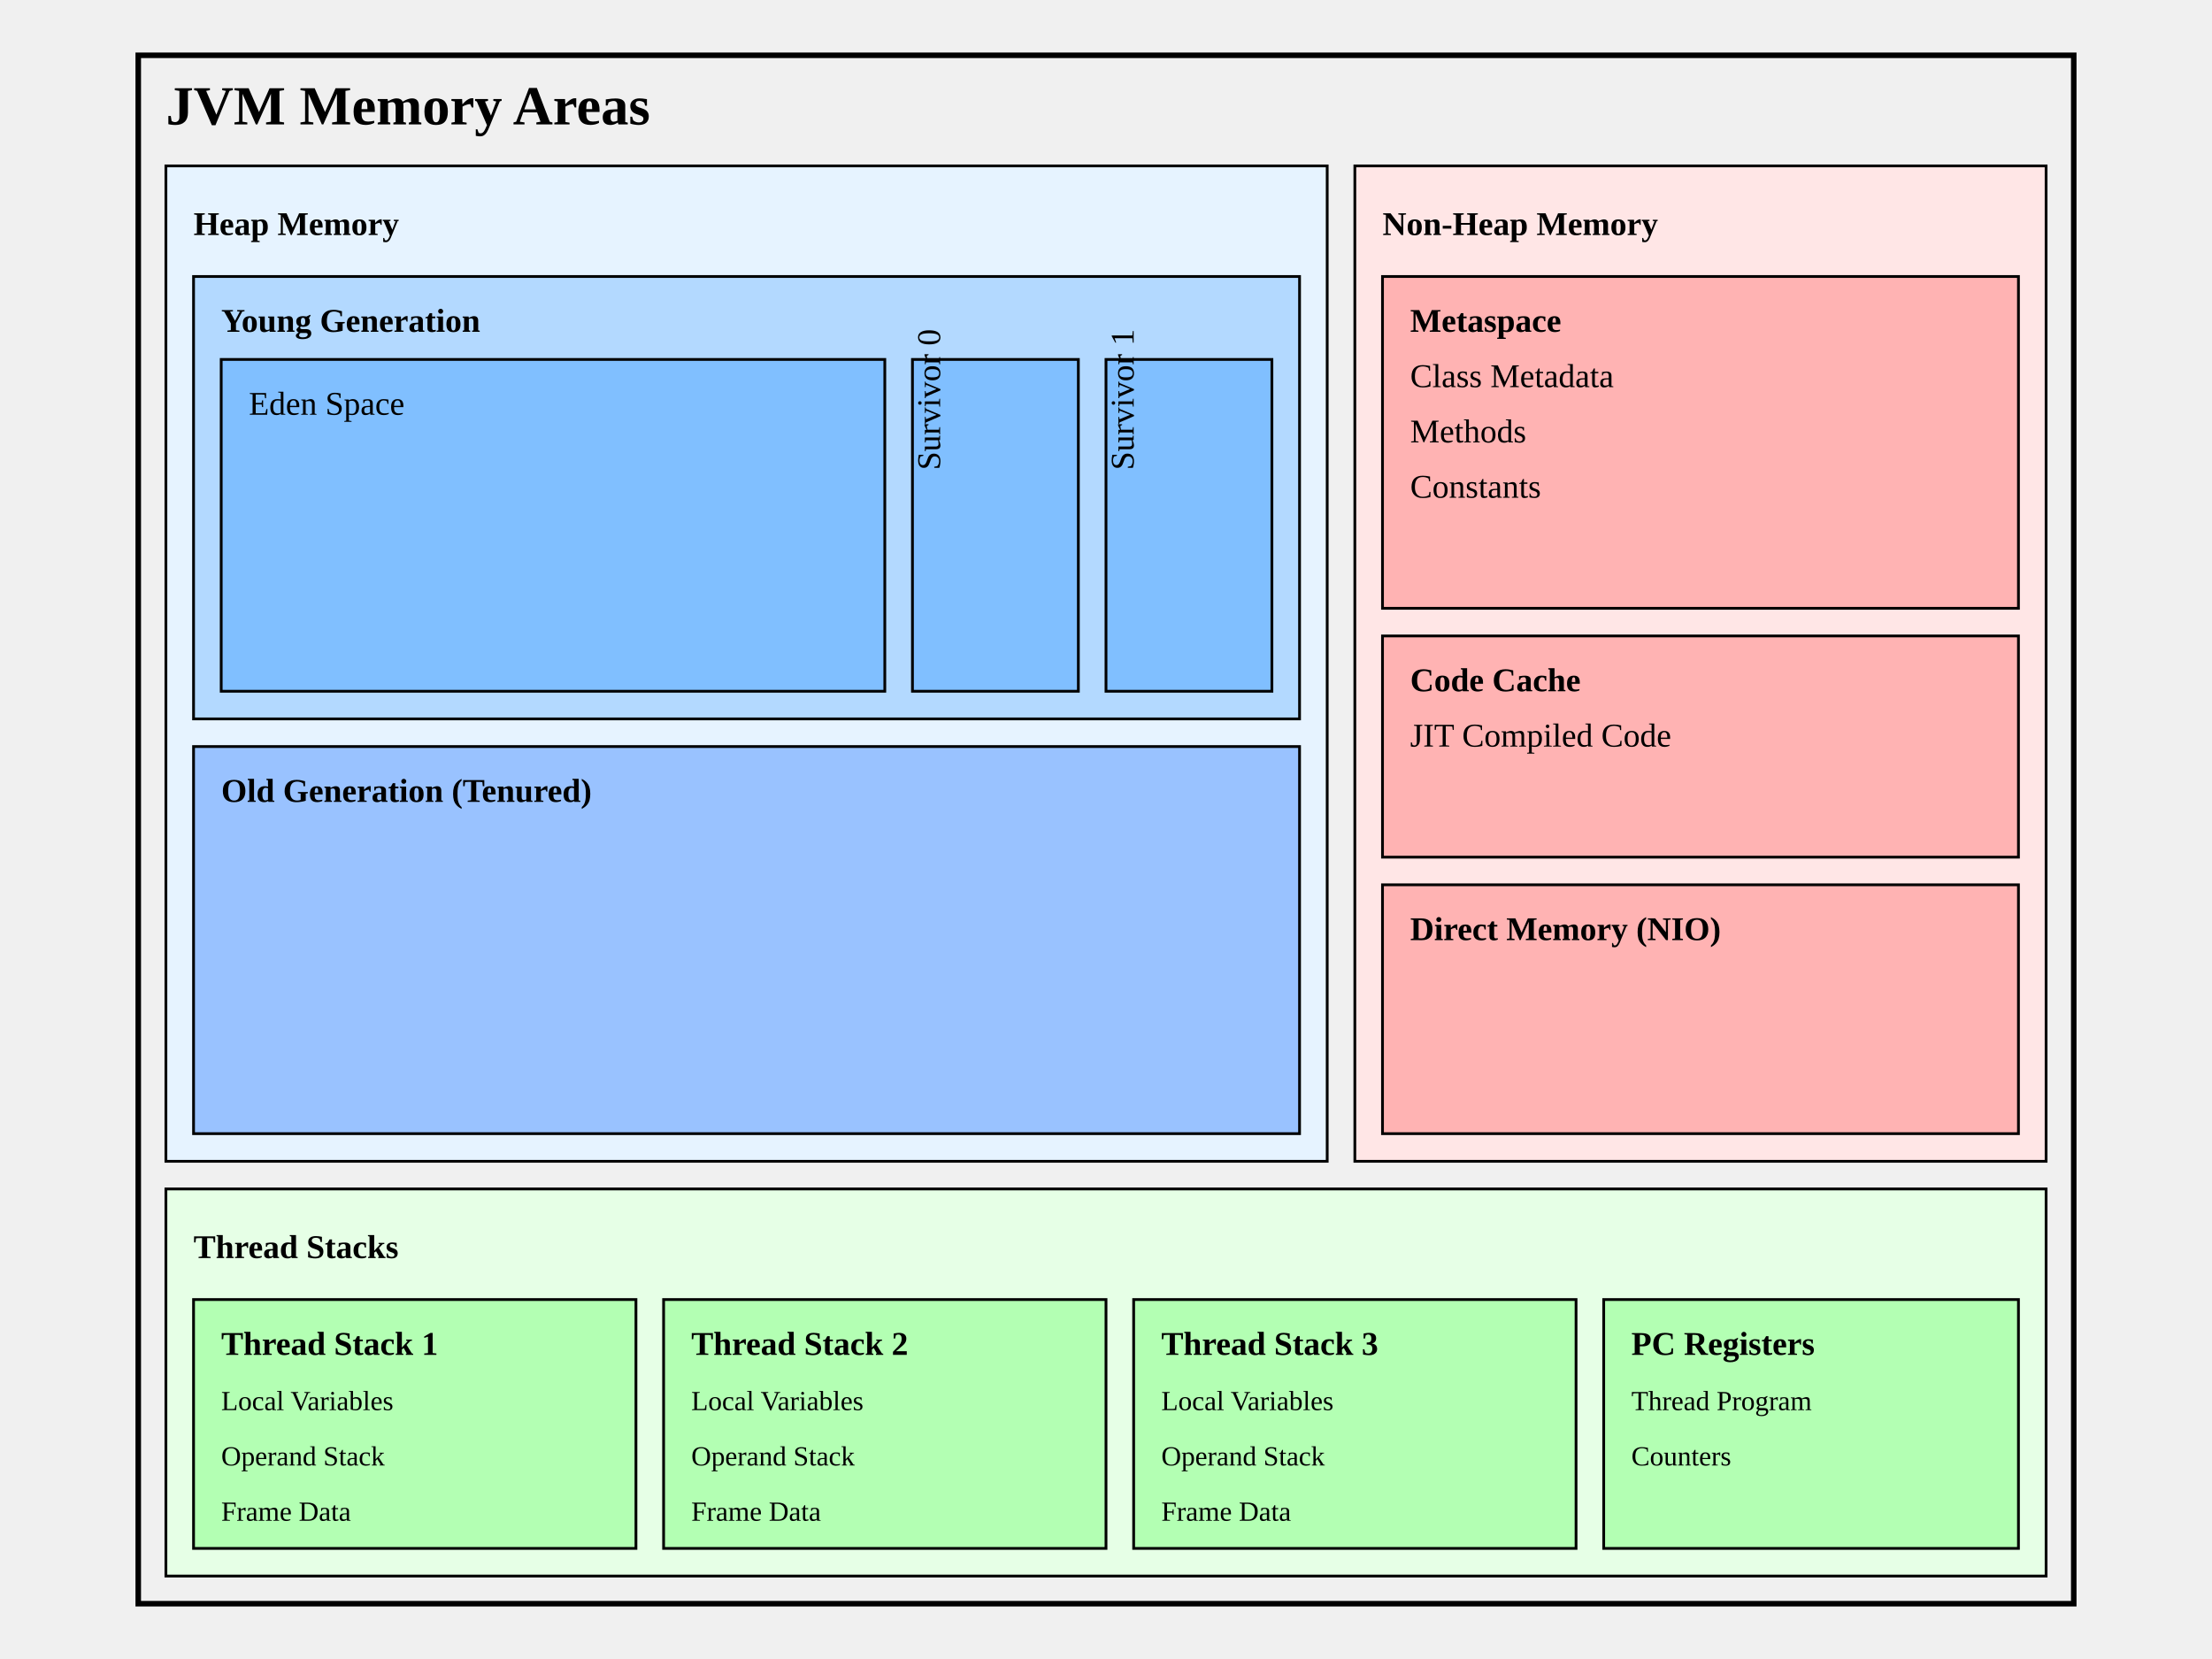
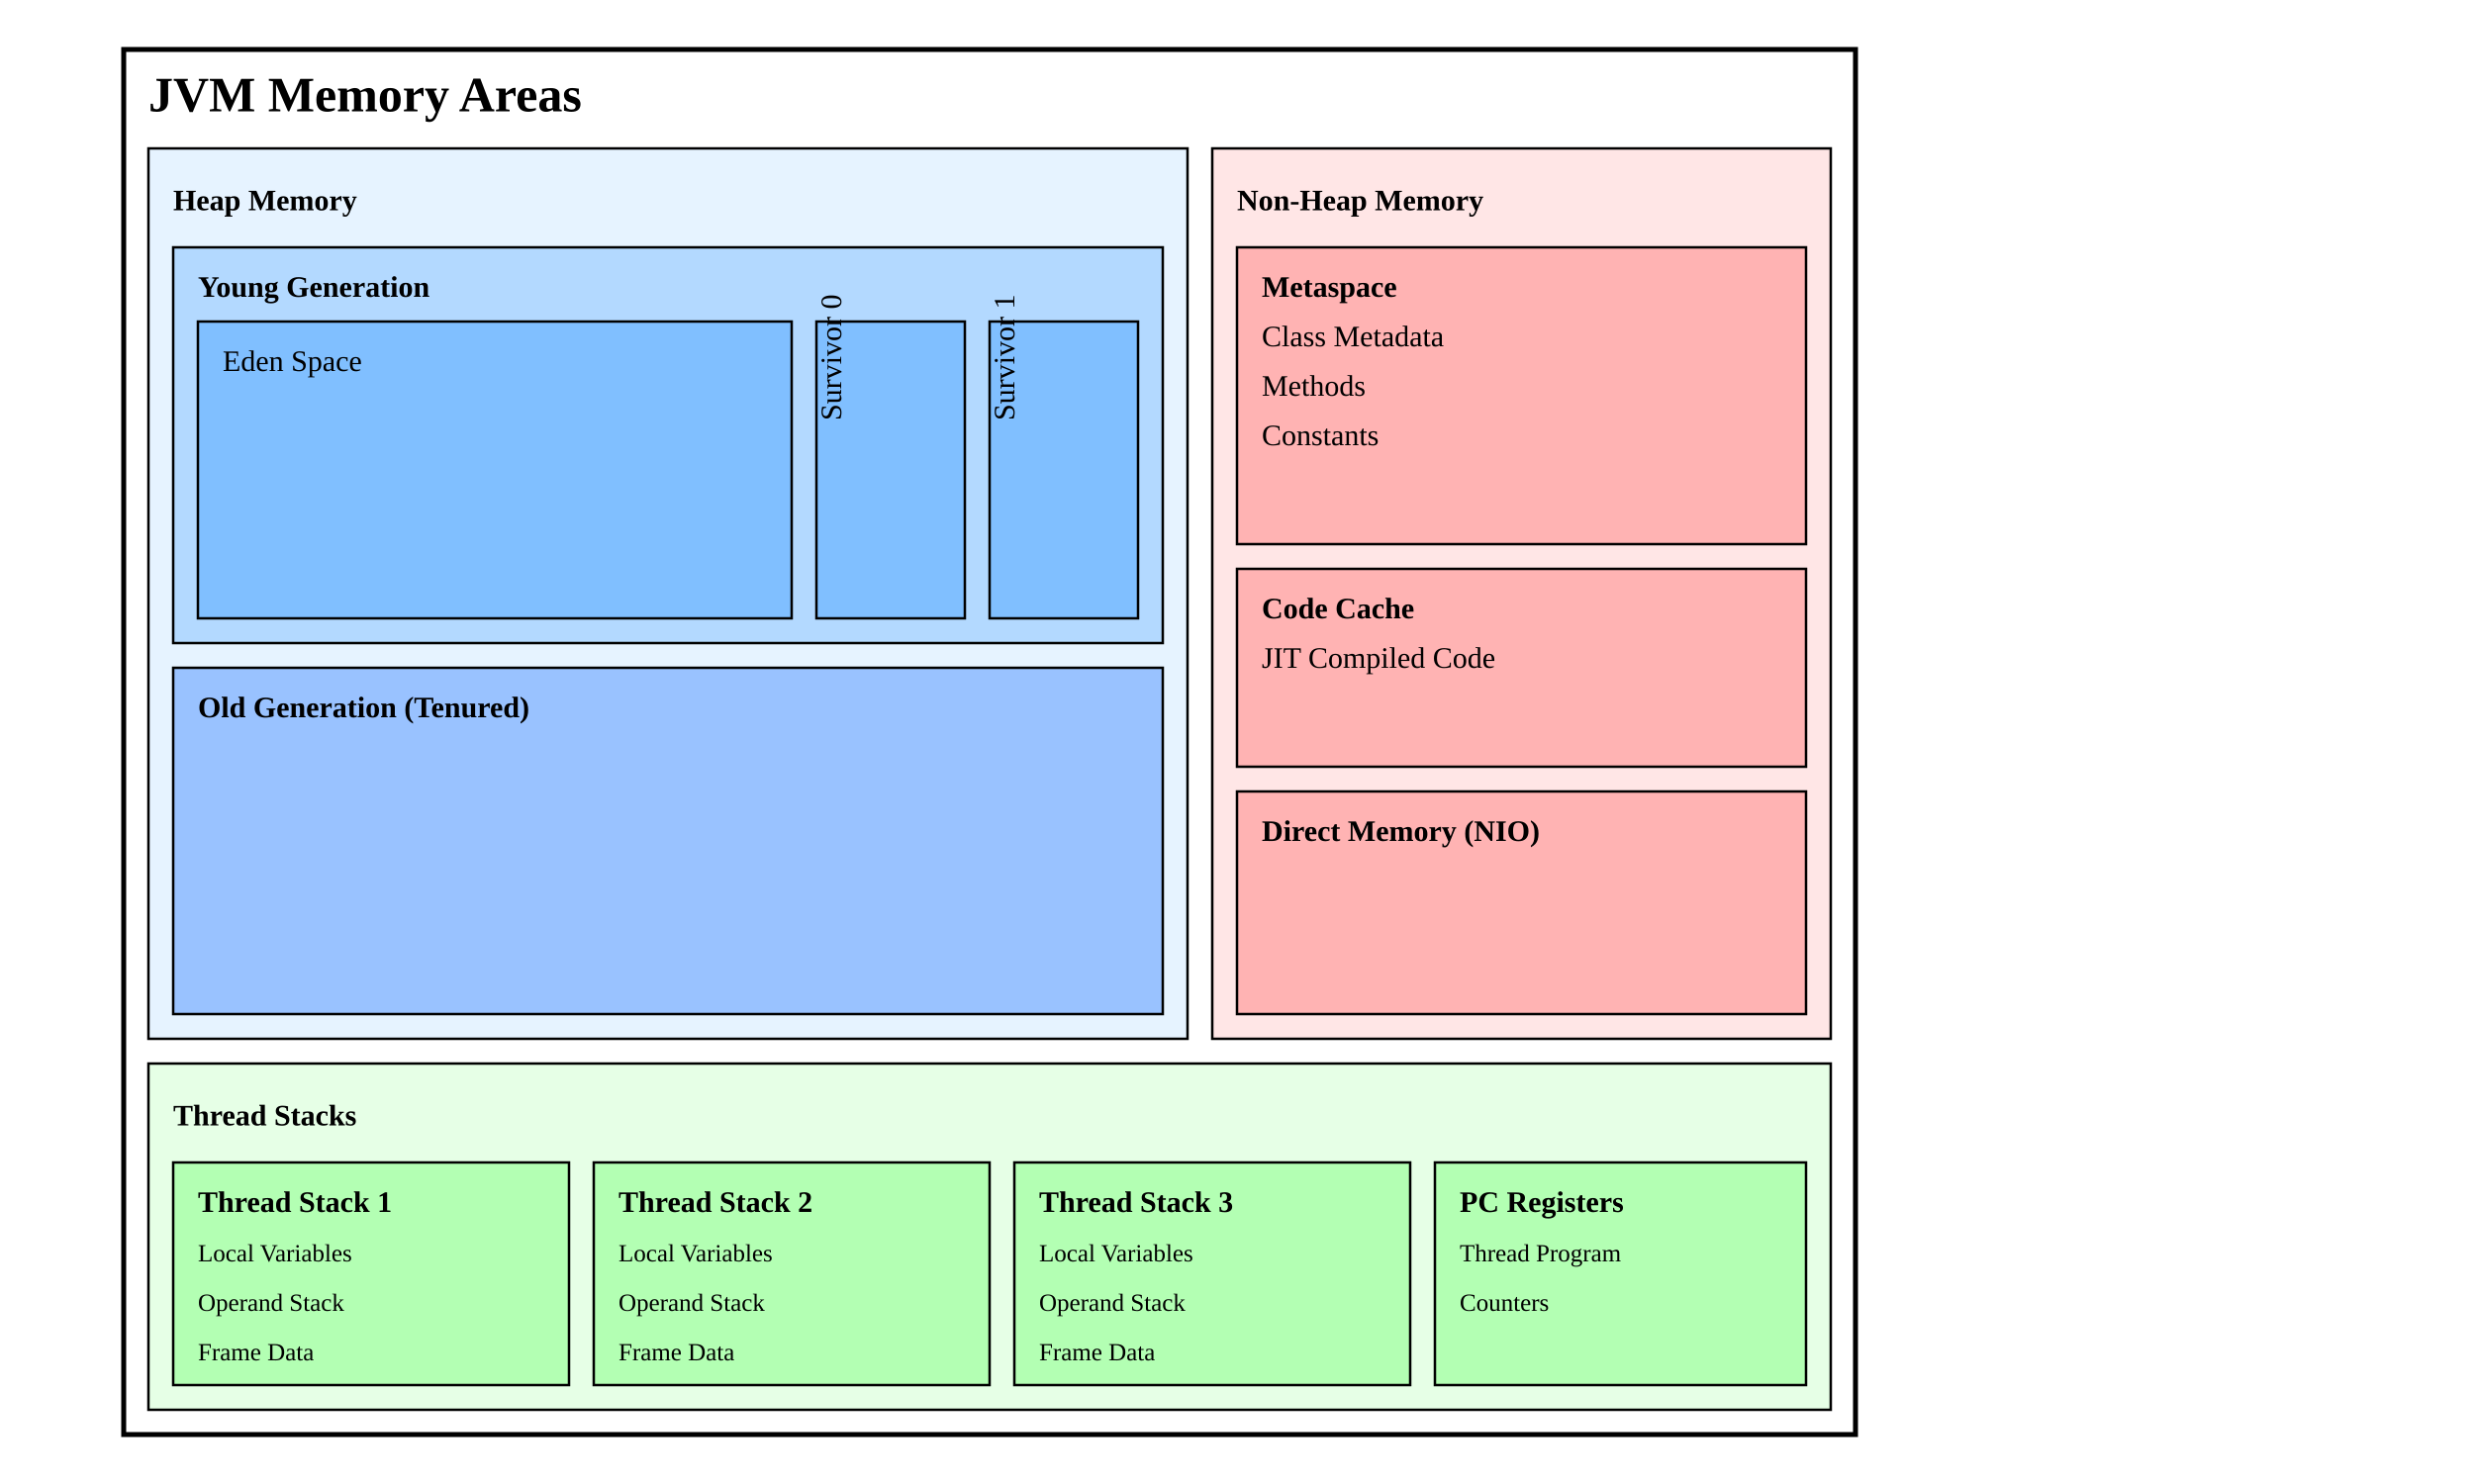
- <svg xmlns="http://www.w3.org/2000/svg" viewBox="0 0 800 600">
+ <svg viewBox="0 0 1000 600" width="1000" height="600">
+   <rect width="1000" height="600" fill="white" x="0" y="0" />
  <rect x="50" y="20" width="700" height="560" fill="none" stroke="#000" stroke-width="2" />
  <text x="60" y="45" font-size="20" font-weight="bold">JVM Memory Areas</text>
  <rect x="60" y="60" width="420" height="360" fill="#E6F3FF" stroke="#000" />
  <text x="70" y="85" font-weight="bold">Heap Memory</text>
  <rect x="70" y="100" width="400" height="160" fill="#B3D9FF" stroke="#000" />
  <text x="80" y="120" font-weight="bold">Young Generation</text>
  <rect x="80" y="130" width="240" height="120" fill="#80BFFF" stroke="#000" />
  <text x="90" y="150">Eden Space</text>
  <rect x="330" y="130" width="60" height="120" fill="#80BFFF" stroke="#000" />
  <text x="340" y="170" transform="rotate(-90 340,170)">Survivor 0</text>
  <rect x="400" y="130" width="60" height="120" fill="#80BFFF" stroke="#000" />
  <text x="410" y="170" transform="rotate(-90 410,170)">Survivor 1</text>
  <rect x="70" y="270" width="400" height="140" fill="#99C2FF" stroke="#000" />
  <text x="80" y="290" font-weight="bold">Old Generation (Tenured)</text>
  <rect x="490" y="60" width="250" height="360" fill="#FFE6E6" stroke="#000" />
  <text x="500" y="85" font-weight="bold">Non-Heap Memory</text>
  <rect x="500" y="100" width="230" height="120" fill="#FFB3B3" stroke="#000" />
  <text x="510" y="120" font-weight="bold">Metaspace</text>
  <text x="510" y="140" font-size="12">Class Metadata</text>
  <text x="510" y="160" font-size="12">Methods</text>
  <text x="510" y="180" font-size="12">Constants</text>
  <rect x="500" y="230" width="230" height="80" fill="#FFB3B3" stroke="#000" />
  <text x="510" y="250" font-weight="bold">Code Cache</text>
  <text x="510" y="270" font-size="12">JIT Compiled Code</text>
  <rect x="500" y="320" width="230" height="90" fill="#FFB3B3" stroke="#000" />
  <text x="510" y="340" font-weight="bold">Direct Memory (NIO)</text>
  <rect x="60" y="430" width="680" height="140" fill="#E6FFE6" stroke="#000" />
  <text x="70" y="455" font-weight="bold">Thread Stacks</text>
  <rect x="70" y="470" width="160" height="90" fill="#B3FFB3" stroke="#000" />
  <text x="80" y="490" font-size="12" font-weight="bold">Thread Stack 1</text>
  <text x="80" y="510" font-size="10">Local Variables</text>
  <text x="80" y="530" font-size="10">Operand Stack</text>
  <text x="80" y="550" font-size="10">Frame Data</text>
  <rect x="240" y="470" width="160" height="90" fill="#B3FFB3" stroke="#000" />
  <text x="250" y="490" font-size="12" font-weight="bold">Thread Stack 2</text>
  <text x="250" y="510" font-size="10">Local Variables</text>
  <text x="250" y="530" font-size="10">Operand Stack</text>
  <text x="250" y="550" font-size="10">Frame Data</text>
  <rect x="410" y="470" width="160" height="90" fill="#B3FFB3" stroke="#000" />
  <text x="420" y="490" font-size="12" font-weight="bold">Thread Stack 3</text>
  <text x="420" y="510" font-size="10">Local Variables</text>
  <text x="420" y="530" font-size="10">Operand Stack</text>
  <text x="420" y="550" font-size="10">Frame Data</text>
  <rect x="580" y="470" width="150" height="90" fill="#B3FFB3" stroke="#000" />
  <text x="590" y="490" font-size="12" font-weight="bold">PC Registers</text>
  <text x="590" y="510" font-size="10">Thread Program</text>
  <text x="590" y="530" font-size="10">Counters</text>
</svg>
